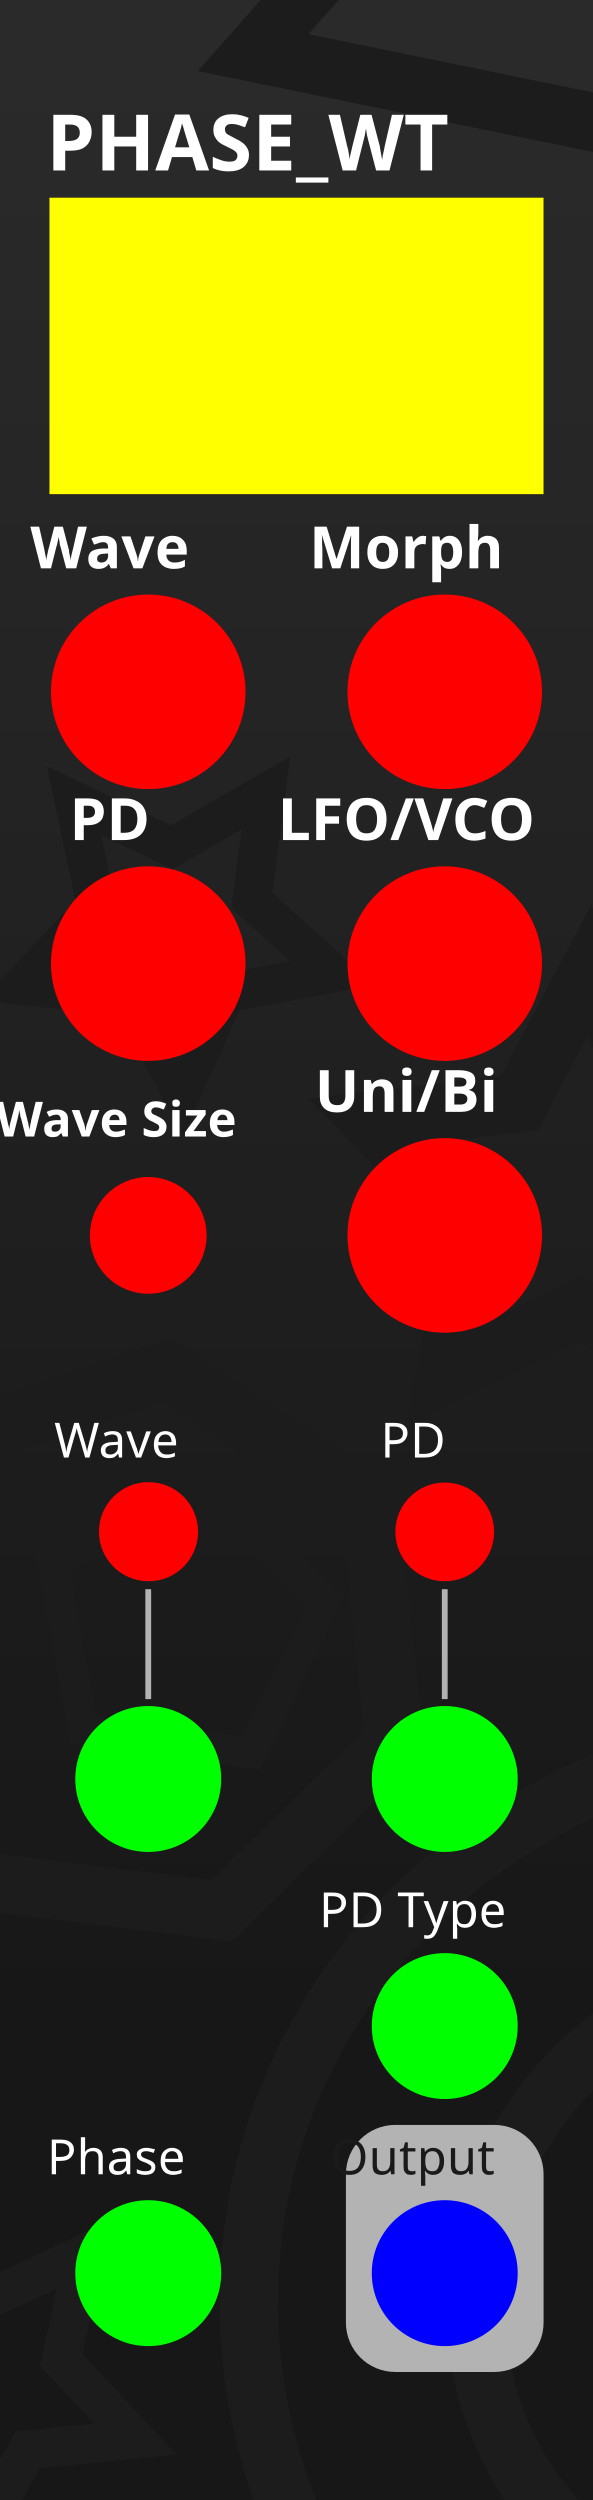
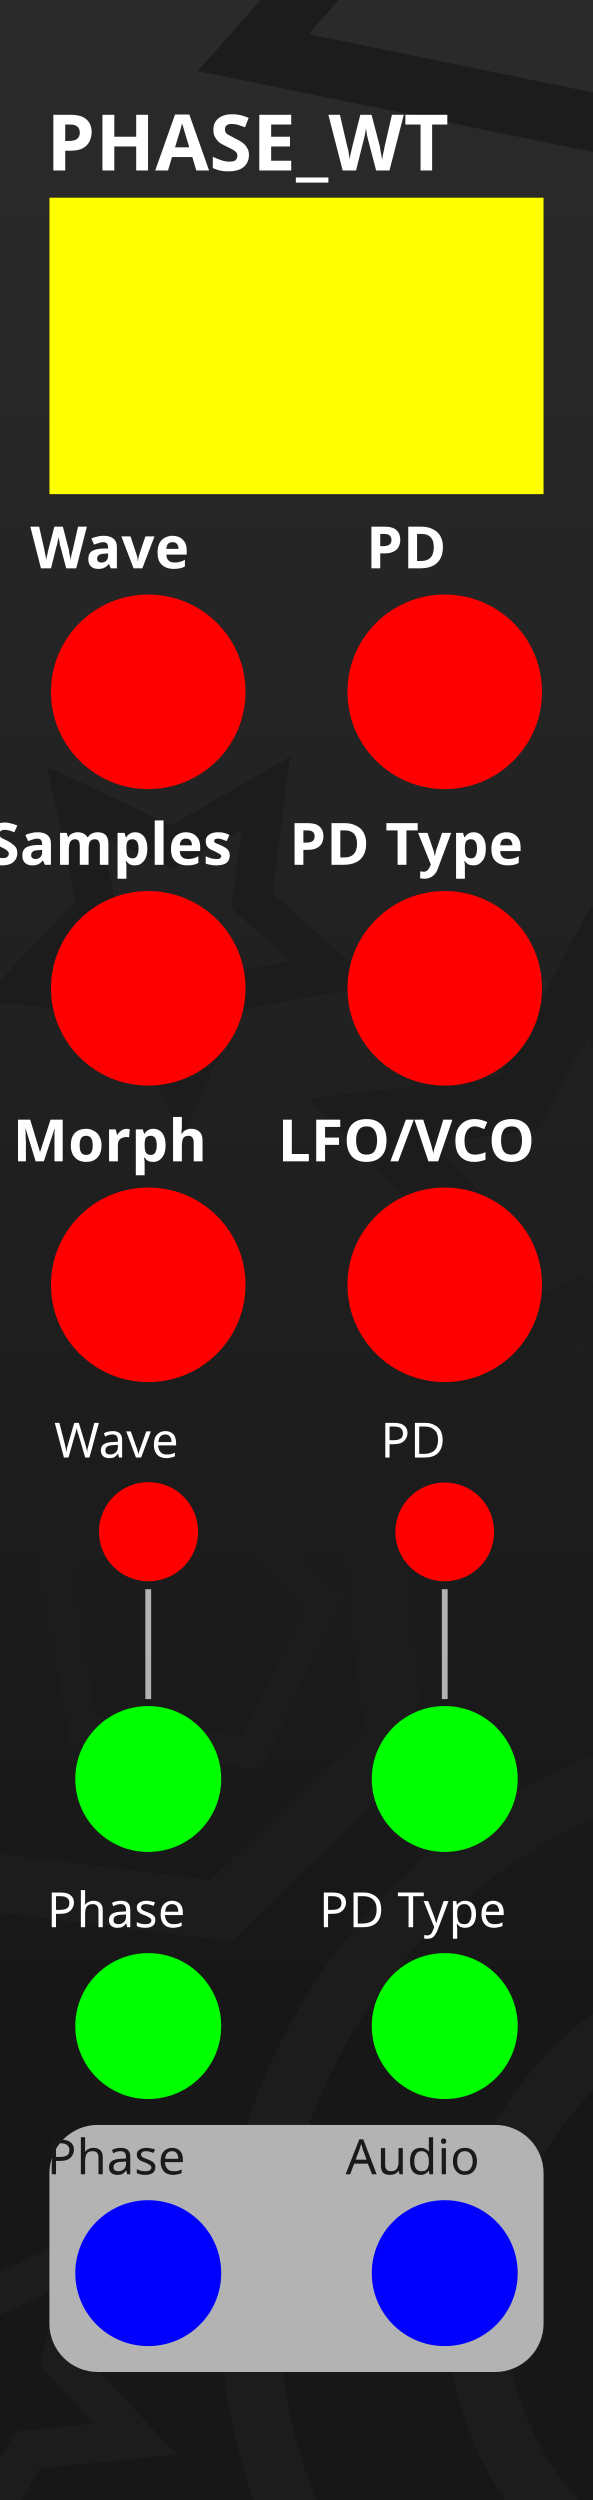
<svg xmlns="http://www.w3.org/2000/svg" width="30.48mm" height="128.5mm" viewBox="0 0 30.48 128.5" version="1.1" id="svg1" xml:space="preserve">
  <defs id="defs1">
    <linearGradient id="paint0_linear" x1="93.372" y1="75.723" x2="22.332" y2="79.353" gradientUnits="userSpaceOnUse" gradientTransform="matrix(1.764649,0,0,1.764649,-22.52523,-74.04262)">
      <stop offset="0.048" stop-color="#595959" id="stop4" />
      <stop offset="1" stop-color="#D5D5D5" id="stop5" />
    </linearGradient>
    <linearGradient id="paint1_linear" x1="55" y1="24.895" x2="55" y2="84.895" gradientUnits="userSpaceOnUse" gradientTransform="matrix(1.764649,0,0,1.764649,-22.52523,-74.04262)">
      <stop stop-color="#262626" id="stop6" />
      <stop offset="1" stop-color="#030303" id="stop7" />
    </linearGradient>
    <linearGradient id="uuid-8ee4b625-7b10-49b1-9a6a-14787627d647" x1="22.5" y1="0" x2="22.5" y2="380" gradientUnits="userSpaceOnUse" gradientTransform="matrix(0.2645833,0,0,0.2645833,-32.14688,3.175)">
      <stop offset="0" stop-color="#2a2a2b" id="stop1" />
      <stop offset="1" stop-color="#171717" id="stop2" />
    </linearGradient>
  </defs>
  <g id="layer1" style="display:inline">
    <rect width="30.48" height="128.5" fill="url(#uuid-8ee4b625-7b10-49b1-9a6a-14787627d647)" id="rect2-6" x="0" y="0" style="display:inline;fill:url(#uuid-8ee4b625-7b10-49b1-9a6a-14787627d647);stroke-width:0.479" />
    <g id="g60" style="display:inline;opacity:1;mix-blend-mode:normal;stroke:#1c1c1c;stroke-opacity:1" transform="translate(-1.698186,0.273578)">
      <path style="fill:none;fill-rule:evenodd;stroke:#1c1c1c;stroke-width:3;stroke-dasharray:none;stroke-opacity:1" id="path52" d="m -67.913,41.347 c 1.557,0.825 -0.344,2.506 -1.372,2.588 -2.784,0.222 -4.229,-2.989 -3.804,-5.332 0.76,-4.192 5.487,-6.108 9.292,-5.02 5.584,1.596 8.028,8.015 6.236,13.252 -2.388,6.981 -10.552,9.965 -17.212,7.452 -8.381,-3.162 -11.912,-13.093 -8.668,-21.172 3.928,-9.784 15.638,-13.863 25.132,-9.884 11.189,4.688 15.817,18.183 11.101,29.092 -5.445,12.595 -20.73,17.773 -33.052,12.317 -14.002,-6.2 -19.731,-23.277 -13.533,-37.012 6.953,-15.409 25.825,-21.689 40.972,-14.749 16.817,7.705 23.649,28.373 15.965,44.932" transform="translate(110.7613,78.78953)" />
      <path style="display:inline;fill:none;stroke:#1c1c1c;stroke-width:3;stroke-linejoin:miter;stroke-dasharray:none;stroke-opacity:1;paint-order:markers fill stroke" id="path2" d="m -48.83,39.102 -8.875,8.7 -12.335,-1.514 -6.507,-10.588 4.221,-11.689 11.771,-3.988 10.457,6.716 z" transform="translate(70.78463,50.13609)" />
      <path style="fill:none;fill-opacity:1;stroke:#1c1c1c;stroke-width:3;stroke-linecap:square;stroke-dasharray:none;stroke-opacity:1;paint-order:fill markers stroke" id="path54" d="m 21.188,64.639 -7.628,-1.054 -5.193,5.686 -1.355,-7.581 -7.013,-3.182 6.791,-3.631 0.859,-7.653 5.552,5.337 7.544,-1.548 -3.36,6.929 z" transform="rotate(-50.49851,24.89529,38.40096)" />
      <path style="display:inline;fill:none;fill-opacity:1;stroke:#1c1c1c;stroke-width:2.762;stroke-linecap:square;stroke-dasharray:none;stroke-opacity:1;paint-order:fill markers stroke" id="path55" d="m 21.188,64.639 -7.628,-1.054 -5.193,5.686 -1.355,-7.581 -7.013,-3.182 6.791,-3.631 0.859,-7.653 5.552,5.337 7.544,-1.548 -3.36,6.929 z" transform="matrix(0.6869643,-0.2288179,0.2288179,0.6869643,-10.55685,10.18888)" />
      <path style="display:inline;fill:none;fill-opacity:1;stroke:#1c1c1c;stroke-width:2.762;stroke-linecap:square;stroke-dasharray:none;stroke-opacity:1;paint-order:fill markers stroke" id="path61" d="m 21.188,64.639 -7.628,-1.054 -5.193,5.686 -1.355,-7.581 -7.013,-3.182 6.791,-3.631 0.859,-7.653 5.552,5.337 7.544,-1.548 -3.36,6.929 z" transform="matrix(0.05562579,-0.7219303,0.7219303,0.05562579,-41.81065,127.281)" />
      <path style="fill:none;stroke:#1c1c1c;stroke-width:3;stroke-linejoin:miter;stroke-dasharray:none;stroke-opacity:1;paint-order:markers fill stroke" id="path3" d="m -67.887,74.868 -12.277,-6.141 -12.277,-6.141 11.457,-7.561 11.457,-7.561 0.82,13.703 z" transform="rotate(-15,-267.3327,-374.4158)" />
      <path style="display:inline;fill:none;stroke:#1c1c1c;stroke-width:3;stroke-linejoin:miter;stroke-dasharray:none;stroke-opacity:1;paint-order:markers fill stroke" id="path4" d="m -48.83,39.102 -13.934,9.45 -13.293,-10.332 5.718,-15.835 16.827,0.545 z" transform="matrix(0.4481865,-0.2587606,0.2587606,0.4481865,30.17727,51.84939)" />
    </g>
    <g id="g18">
      <path style="fill:#171717;fill-opacity:1;stroke:#b2b2b2;stroke-width:0.298;stroke-linecap:square;stroke-dasharray:none;stroke-dashoffset:0;stroke-opacity:1;paint-order:fill markers stroke" d="m 7.62,81.834 v 5.351" id="path11" />
      <path style="fill:#171717;fill-opacity:1;stroke:#b2b2b2;stroke-width:0.298;stroke-linecap:square;stroke-dasharray:none;stroke-dashoffset:0;stroke-opacity:1;paint-order:fill markers stroke" d="M 22.86,81.834 V 87.185" id="path12" />
    </g>
+     <rect style="display:inline;fill:#b3b3b3;stroke:none;stroke-width:2;paint-order:markers fill stroke" id="rect5" width="25.4" height="12.7" x="2.54" y="109.22" ry="2.488" />
    <rect style="display:inline;fill:#000000;fill-opacity:1;stroke-width:0.25;stroke-linecap:square;paint-order:fill markers stroke" id="rect1" width="25.4" height="15.24" x="2.54" y="10.16" rx="0" ry="0" />
-     <path id="rect2" style="display:inline;fill:#b3b3b3;stroke-width:0.574;stroke-linecap:square;paint-order:fill markers stroke" d="m 20.32,109.22 h 5.08 c 1.407,0 2.54,1.133 2.54,2.54 v 7.62 c 0,1.407 -1.133,2.54 -2.54,2.54 h -5.08 c -1.407,0 -2.54,-1.133 -2.54,-2.54 v -7.62 c 0,-1.407 1.133,-2.54 2.54,-2.54 z" />
    <rect style="display:none;fill:#313131;fill-opacity:1;stroke:none;stroke-width:6.103;stroke-linecap:square;paint-order:fill markers stroke" id="rect46" width="60.96" height="5.08" x="0" y="123.42" />
    <rect style="display:none;fill:#313131;fill-opacity:1;stroke:none;stroke-width:6.103;stroke-linecap:square;paint-order:fill markers stroke" id="rect47-7" width="60.96" height="5.08" x="0" y="0" />
  </g>
  <g id="layer2" style="display:inline">
    <ellipse style="display:inline;fill:#0000ff;fill-opacity:1;stroke:none;stroke-width:0.781;stroke-linecap:square;paint-order:stroke fill markers" id="ellipse52" cx="22.86" cy="116.84" rx="3.75" ry="3.75" />
-     <ellipse style="display:inline;fill:#00ff00;fill-opacity:1;stroke:none;stroke-width:0.781;stroke-linecap:square;paint-order:stroke fill markers" id="ellipse11-6" cx="7.62" cy="116.84" rx="3.75" ry="3.75" />
+     <ellipse style="display:inline;fill:#0000ff;fill-opacity:1;stroke:none;stroke-width:0.781;stroke-linecap:square;paint-order:stroke fill markers" id="ellipse2" cx="7.62" cy="116.84" rx="3.75" ry="3.75" />
+     <ellipse style="display:inline;fill:#00ff00;fill-opacity:1;stroke:none;stroke-width:0.781;stroke-linecap:square;paint-order:stroke fill markers" id="ellipse11-6" cx="7.62" cy="104.14" rx="3.75" ry="3.75" />
    <ellipse style="display:inline;fill:#00ff00;fill-opacity:1;stroke:none;stroke-width:0.781;stroke-linecap:square;paint-order:stroke fill markers" id="ellipse1" cx="22.86" cy="104.14" rx="3.75" ry="3.75" />
    <ellipse style="display:inline;fill:#00ff00;fill-opacity:1;stroke:none;stroke-width:0.781;stroke-linecap:square;paint-order:stroke fill markers" id="ellipse12" cx="22.86" cy="91.44" rx="3.75" ry="3.75" />
    <ellipse style="display:inline;fill:#00ff00;fill-opacity:1;stroke:none;stroke-width:0.781;stroke-linecap:square;paint-order:stroke fill markers" id="ellipse2-2" cx="7.62" cy="91.44" rx="3.75" ry="3.75" />
    <ellipse style="display:inline;fill:#ff0000;fill-opacity:1;fill-rule:nonzero;stroke:none;stroke-width:0.499;stroke-linecap:square;stroke-dasharray:none;paint-order:stroke fill markers" id="ellipse26" cx="22.86" cy="78.74" rx="2.538" ry="2.538" />
+     <circle style="display:inline;fill:#ff0000;fill-opacity:1;fill-rule:nonzero;stroke:none;stroke-width:0.983;stroke-linecap:square;stroke-dasharray:none;paint-order:stroke fill markers" id="circle7" cx="22.86" cy="66.04" r="5" />
+     <circle style="display:inline;fill:#ff0000;fill-opacity:1;fill-rule:nonzero;stroke:none;stroke-width:0.983;stroke-linecap:square;stroke-dasharray:none;paint-order:stroke fill markers" id="circle2" cx="22.86" cy="50.8" r="5" />
+     <circle style="display:inline;fill:#ff0000;fill-opacity:1;fill-rule:nonzero;stroke:none;stroke-width:0.983;stroke-linecap:square;stroke-dasharray:none;paint-order:stroke fill markers" id="circle1" cx="22.86" cy="35.56" r="5" />
    <ellipse style="display:inline;fill:#ff0000;fill-opacity:1;fill-rule:nonzero;stroke:none;stroke-width:0.501;stroke-linecap:square;stroke-dasharray:none;paint-order:stroke fill markers" id="ellipse11" cx="7.634" cy="78.73" rx="2.548" ry="2.548" />
-     <circle style="display:inline;fill:#ff0000;fill-opacity:1;fill-rule:nonzero;stroke:none;stroke-width:0.983;stroke-linecap:square;stroke-dasharray:none;paint-order:stroke fill markers" id="circle3" cx="22.86" cy="63.5" r="5" />
-     <circle style="display:inline;fill:#ff0000;fill-opacity:1;fill-rule:nonzero;stroke:none;stroke-width:0.59;stroke-linecap:square;stroke-dasharray:none;paint-order:stroke fill markers" id="circle4" cx="7.62" cy="63.5" r="3" />
-     <circle style="display:inline;fill:#ff0000;fill-opacity:1;fill-rule:nonzero;stroke:none;stroke-width:0.983;stroke-linecap:square;stroke-dasharray:none;paint-order:stroke fill markers" id="circle2" cx="22.86" cy="49.53" r="5" />
-     <circle style="display:inline;fill:#ff0000;fill-opacity:1;fill-rule:nonzero;stroke:none;stroke-width:0.983;stroke-linecap:square;stroke-dasharray:none;paint-order:stroke fill markers" id="circle1" cx="7.62" cy="49.53" r="5" />
-     <circle style="display:inline;fill:#ff0000;fill-opacity:1;fill-rule:nonzero;stroke:none;stroke-width:0.983;stroke-linecap:square;stroke-dasharray:none;paint-order:stroke fill markers" id="circle5" cx="22.86" cy="35.56" r="5" />
+     <circle style="display:inline;fill:#ff0000;fill-opacity:1;fill-rule:nonzero;stroke:none;stroke-width:0.983;stroke-linecap:square;stroke-dasharray:none;paint-order:stroke fill markers" id="circle6" cx="7.62" cy="66.04" r="5" />
+     <circle style="display:inline;fill:#ff0000;fill-opacity:1;fill-rule:nonzero;stroke:none;stroke-width:0.983;stroke-linecap:square;stroke-dasharray:none;paint-order:stroke fill markers" id="circle5" cx="7.62" cy="50.8" r="5" />
    <circle style="display:inline;fill:#ff0000;fill-opacity:1;fill-rule:nonzero;stroke:none;stroke-width:0.983;stroke-linecap:square;stroke-dasharray:none;paint-order:stroke fill markers" id="circle44-9" cx="7.62" cy="35.56" r="5" />
    <rect style="display:inline;fill:#ffff00;stroke-width:0.25;stroke-linecap:square;paint-order:fill markers stroke" id="rect47" width="25.4" height="15.24" x="2.54" y="10.16" rx="0" ry="0" />
  </g>
  <g id="layer3">
    <text xml:space="preserve" style="font-size:2.5px;line-height:0;font-family:'Noto Sans';-inkscape-font-specification:'Noto Sans';text-align:start;letter-spacing:0.013px;writing-mode:lr-tb;direction:ltr;text-anchor:start;display:inline;fill:#1a1a1a;fill-opacity:1;stroke:none;stroke-width:1.058;stroke-linecap:square;paint-order:stroke fill markers" x="22.853" y="111.76" id="text15">
-       <tspan style="font-style:normal;font-variant:normal;font-weight:500;font-stretch:normal;font-size:2.5px;line-height:0;font-family:'Source Code Pro';-inkscape-font-specification:'Source Code Pro Medium';text-align:center;letter-spacing:0.013px;writing-mode:lr-tb;direction:ltr;baseline-shift:baseline;text-anchor:middle;fill:#1a1a1a;fill-opacity:1;stroke-width:1.058" x="22.86" y="111.76" id="tspan10">Output</tspan>
+       <tspan style="font-style:normal;font-variant:normal;font-weight:500;font-stretch:normal;font-size:2.5px;line-height:0;font-family:'Source Code Pro';-inkscape-font-specification:'Source Code Pro Medium';text-align:center;letter-spacing:0.013px;writing-mode:lr-tb;direction:ltr;baseline-shift:baseline;text-anchor:middle;fill:#1a1a1a;fill-opacity:1;stroke-width:1.058" x="22.86" y="111.76" id="tspan10">Audio</tspan>
    </text>
-     <text xml:space="preserve" style="font-size:2.5px;line-height:0;font-family:'Noto Sans';-inkscape-font-specification:'Noto Sans';text-align:start;letter-spacing:0.013px;writing-mode:lr-tb;direction:ltr;text-anchor:start;display:inline;fill:#000000;fill-opacity:1;stroke:none;stroke-width:1.058;stroke-linecap:square;paint-order:stroke fill markers" x="7.613" y="111.76" id="text17">
-       <tspan style="font-style:normal;font-variant:normal;font-weight:500;font-stretch:normal;font-size:2.5px;line-height:0;font-family:'Source Code Pro';-inkscape-font-specification:'Source Code Pro Medium';text-align:center;letter-spacing:0.013px;writing-mode:lr-tb;direction:ltr;baseline-shift:baseline;text-anchor:middle;fill:#ffffff;fill-opacity:1;stroke-width:1.058" x="7.62" y="111.76" id="tspan17">Phase</tspan>
+     <text xml:space="preserve" style="font-size:2.5px;line-height:0;font-family:'Noto Sans';-inkscape-font-specification:'Noto Sans';text-align:start;letter-spacing:0.013px;writing-mode:lr-tb;direction:ltr;text-anchor:start;display:inline;fill:#000000;fill-opacity:1;stroke:none;stroke-width:1.058;stroke-linecap:square;paint-order:stroke fill markers" x="7.613" y="99.06" id="text17">
+       <tspan style="font-style:normal;font-variant:normal;font-weight:500;font-stretch:normal;font-size:2.5px;line-height:0;font-family:'Source Code Pro';-inkscape-font-specification:'Source Code Pro Medium';text-align:center;letter-spacing:0.013px;writing-mode:lr-tb;direction:ltr;baseline-shift:baseline;text-anchor:middle;fill:#ffffff;fill-opacity:1;stroke-width:1.058" x="7.62" y="99.06" id="tspan17">Phase</tspan>
    </text>
    <text xml:space="preserve" style="font-size:2.5px;line-height:0;font-family:'Noto Sans';-inkscape-font-specification:'Noto Sans';text-align:start;letter-spacing:0.013px;writing-mode:lr-tb;direction:ltr;text-anchor:start;display:inline;fill:#000000;fill-opacity:1;stroke:none;stroke-width:1.058;stroke-linecap:square;paint-order:stroke fill markers" x="22.853" y="99.06" id="text3">
      <tspan style="font-style:normal;font-variant:normal;font-weight:500;font-stretch:normal;font-size:2.5px;line-height:0;font-family:'Source Code Pro';-inkscape-font-specification:'Source Code Pro Medium';text-align:center;letter-spacing:0.013px;writing-mode:lr-tb;direction:ltr;baseline-shift:baseline;text-anchor:middle;fill:#ffffff;fill-opacity:1;stroke-width:1.058" x="22.86" y="99.06" id="tspan2">PD Type</tspan>
    </text>
    <text xml:space="preserve" style="font-size:2.5px;line-height:0;font-family:'Noto Sans';-inkscape-font-specification:'Noto Sans';text-align:start;letter-spacing:0.013px;writing-mode:lr-tb;direction:ltr;text-anchor:start;display:inline;fill:#000000;fill-opacity:1;stroke:none;stroke-width:1.058;stroke-linecap:square;paint-order:stroke fill markers" x="22.874" y="74.92" id="text2">
      <tspan style="font-style:normal;font-variant:normal;font-weight:normal;font-stretch:normal;font-size:2.5px;line-height:0;font-family:'Source Code Pro';-inkscape-font-specification:'Source Code Pro';text-align:center;letter-spacing:0.013px;writing-mode:lr-tb;direction:ltr;baseline-shift:baseline;text-anchor:middle;fill:#ffffff;fill-opacity:1;stroke-width:1.058" x="22.881" y="74.92" id="tspan3">PD</tspan>
    </text>
    <text xml:space="preserve" style="font-size:2.5px;line-height:0;font-family:'Noto Sans';-inkscape-font-specification:'Noto Sans';text-align:start;letter-spacing:0.013px;writing-mode:lr-tb;direction:ltr;text-anchor:start;display:inline;fill:#000000;fill-opacity:1;stroke:none;stroke-width:1.058;stroke-linecap:square;paint-order:stroke fill markers" x="7.628" y="74.92" id="text1">
      <tspan id="tspan1" style="font-style:normal;font-variant:normal;font-weight:normal;font-stretch:normal;font-size:2.5px;line-height:0;font-family:'Source Code Pro';-inkscape-font-specification:'Source Code Pro';text-align:center;letter-spacing:0.013px;writing-mode:lr-tb;direction:ltr;baseline-shift:baseline;text-anchor:middle;fill:#ffffff;fill-opacity:1;stroke-width:1.058" x="7.634" y="74.92">Wave</tspan>
    </text>
-     <text xml:space="preserve" style="font-size:3px;line-height:0;font-family:'Noto Sans';-inkscape-font-specification:'Noto Sans';text-align:start;letter-spacing:0.013px;writing-mode:lr-tb;direction:ltr;text-anchor:start;display:inline;fill:#000000;fill-opacity:1;stroke:none;stroke-width:1.058;stroke-linecap:square;paint-order:stroke fill markers" x="22.853" y="57.15" id="text4">
-       <tspan id="tspan4" style="font-style:normal;font-variant:normal;font-weight:bold;font-stretch:normal;font-size:3px;line-height:0;font-family:'Source Code Pro';-inkscape-font-specification:'Source Code Pro Bold';text-align:center;letter-spacing:0.013px;writing-mode:lr-tb;direction:ltr;baseline-shift:baseline;text-anchor:middle;fill:#ffffff;fill-opacity:1;stroke-width:1.058" x="22.86" y="57.15">Uni/Bi</tspan>
+     <text xml:space="preserve" style="font-size:3px;line-height:0;font-family:'Noto Sans';-inkscape-font-specification:'Noto Sans';text-align:start;letter-spacing:0.013px;writing-mode:lr-tb;direction:ltr;text-anchor:start;display:inline;fill:#000000;fill-opacity:1;stroke:none;stroke-width:1.058;stroke-linecap:square;paint-order:stroke fill markers" x="22.853" y="44.45" id="text4">
+       <tspan id="tspan4" style="font-style:normal;font-variant:normal;font-weight:bold;font-stretch:normal;font-size:3px;line-height:0;font-family:'Source Code Pro';-inkscape-font-specification:'Source Code Pro Bold';text-align:center;letter-spacing:0.013px;writing-mode:lr-tb;direction:ltr;baseline-shift:baseline;text-anchor:middle;fill:#ffffff;fill-opacity:1;stroke-width:1.058" x="22.86" y="44.45">PD Type</tspan>
    </text>
-     <text xml:space="preserve" style="font-size:2.5px;line-height:0;font-family:'Noto Sans';-inkscape-font-specification:'Noto Sans';text-align:start;letter-spacing:0.013px;writing-mode:lr-tb;direction:ltr;text-anchor:start;display:inline;fill:#000000;fill-opacity:1;stroke:none;stroke-width:1.058;stroke-linecap:square;paint-order:stroke fill markers" x="7.613" y="58.42" id="text7">
-       <tspan id="tspan7" style="font-style:normal;font-variant:normal;font-weight:bold;font-stretch:normal;font-size:2.5px;line-height:0;font-family:'Source Code Pro';-inkscape-font-specification:'Source Code Pro Bold';text-align:center;letter-spacing:0.013px;writing-mode:lr-tb;direction:ltr;baseline-shift:baseline;text-anchor:middle;fill:#ffffff;fill-opacity:1;stroke-width:1.058" x="7.62" y="58.42">Wave Size</tspan>
+     <text xml:space="preserve" style="font-size:3px;line-height:0;font-family:'Noto Sans';-inkscape-font-specification:'Noto Sans';text-align:start;letter-spacing:0.013px;writing-mode:lr-tb;direction:ltr;text-anchor:start;display:inline;fill:#000000;fill-opacity:1;stroke:none;stroke-width:1.058;stroke-linecap:square;paint-order:stroke fill markers" x="22.853" y="29.21" id="text9">
+       <tspan id="tspan9" style="font-style:normal;font-variant:normal;font-weight:bold;font-stretch:normal;font-size:3px;line-height:0;font-family:'Source Code Pro';-inkscape-font-specification:'Source Code Pro Bold';text-align:center;letter-spacing:0.013px;writing-mode:lr-tb;direction:ltr;baseline-shift:baseline;text-anchor:middle;fill:#ffffff;fill-opacity:1;stroke-width:1.058" x="22.86" y="29.21">PD</tspan>
    </text>
-     <text xml:space="preserve" style="font-size:3px;line-height:0;font-family:'Noto Sans';-inkscape-font-specification:'Noto Sans';text-align:start;letter-spacing:0.013px;writing-mode:lr-tb;direction:ltr;text-anchor:start;display:inline;fill:#000000;fill-opacity:1;stroke:none;stroke-width:1.058;stroke-linecap:square;paint-order:stroke fill markers" x="22.853" y="43.18" id="text5">
-       <tspan id="tspan5" style="font-style:normal;font-variant:normal;font-weight:bold;font-stretch:normal;font-size:3px;line-height:0;font-family:'Source Code Pro';-inkscape-font-specification:'Source Code Pro Bold';text-align:center;letter-spacing:0.013px;writing-mode:lr-tb;direction:ltr;baseline-shift:baseline;text-anchor:middle;fill:#ffffff;fill-opacity:1;stroke-width:1.058" x="22.86" y="43.18">LFO/VCO</tspan>
+     <text xml:space="preserve" style="font-size:3px;line-height:0;font-family:'Noto Sans';-inkscape-font-specification:'Noto Sans';text-align:start;letter-spacing:0.013px;writing-mode:lr-tb;direction:ltr;text-anchor:start;display:inline;fill:#000000;fill-opacity:1;stroke:none;stroke-width:1.058;stroke-linecap:square;paint-order:stroke fill markers" x="7.613" y="59.69" id="text7">
+       <tspan id="tspan7" style="font-style:normal;font-variant:normal;font-weight:bold;font-stretch:normal;font-size:3px;line-height:0;font-family:'Source Code Pro';-inkscape-font-specification:'Source Code Pro Bold';text-align:center;letter-spacing:0.013px;writing-mode:lr-tb;direction:ltr;baseline-shift:baseline;text-anchor:middle;fill:#ffffff;fill-opacity:1;stroke-width:1.058" x="7.62" y="59.69">Morph</tspan>
    </text>
-     <text xml:space="preserve" style="font-size:3px;line-height:0;font-family:'Noto Sans';-inkscape-font-specification:'Noto Sans';text-align:start;letter-spacing:0.013px;writing-mode:lr-tb;direction:ltr;text-anchor:start;display:inline;fill:#000000;fill-opacity:1;stroke:none;stroke-width:1.058;stroke-linecap:square;paint-order:stroke fill markers" x="7.613" y="43.18" id="text9">
-       <tspan id="tspan9" style="font-style:normal;font-variant:normal;font-weight:bold;font-stretch:normal;font-size:3px;line-height:0;font-family:'Source Code Pro';-inkscape-font-specification:'Source Code Pro Bold';text-align:center;letter-spacing:0.013px;writing-mode:lr-tb;direction:ltr;baseline-shift:baseline;text-anchor:middle;fill:#ffffff;fill-opacity:1;stroke-width:1.058" x="7.62" y="43.18">PD</tspan>
-     </text>
-     <text xml:space="preserve" style="font-size:3px;line-height:0;font-family:'Noto Sans';-inkscape-font-specification:'Noto Sans';text-align:start;letter-spacing:0.013px;writing-mode:lr-tb;direction:ltr;text-anchor:start;display:inline;fill:#000000;fill-opacity:1;stroke:none;stroke-width:1.058;stroke-linecap:square;paint-order:stroke fill markers" x="22.853" y="29.21" id="text6">
-       <tspan id="tspan6" style="font-style:normal;font-variant:normal;font-weight:bold;font-stretch:normal;font-size:3px;line-height:0;font-family:'Source Code Pro';-inkscape-font-specification:'Source Code Pro Bold';text-align:center;letter-spacing:0.013px;writing-mode:lr-tb;direction:ltr;baseline-shift:baseline;text-anchor:middle;fill:#ffffff;fill-opacity:1;stroke-width:1.058" x="22.86" y="29.21">Morph</tspan>
+     <text xml:space="preserve" style="font-size:3px;line-height:0;font-family:'Noto Sans';-inkscape-font-specification:'Noto Sans';text-align:start;letter-spacing:0.013px;writing-mode:lr-tb;direction:ltr;text-anchor:start;display:inline;fill:#000000;fill-opacity:1;stroke:none;stroke-width:1.058;stroke-linecap:square;paint-order:stroke fill markers" x="7.613" y="44.45" id="text6">
+       <tspan id="tspan6" style="font-style:normal;font-variant:normal;font-weight:bold;font-stretch:normal;font-size:3px;line-height:0;font-family:'Source Code Pro';-inkscape-font-specification:'Source Code Pro Bold';text-align:center;letter-spacing:0.013px;writing-mode:lr-tb;direction:ltr;baseline-shift:baseline;text-anchor:middle;fill:#ffffff;fill-opacity:1;stroke-width:1.058" x="7.62" y="44.45">Samples</tspan>
    </text>
    <text xml:space="preserve" style="font-size:3px;line-height:0;font-family:'Noto Sans';-inkscape-font-specification:'Noto Sans';text-align:start;letter-spacing:0.013px;writing-mode:lr-tb;direction:ltr;text-anchor:start;display:inline;fill:#000000;fill-opacity:1;stroke:none;stroke-width:1.058;stroke-linecap:square;paint-order:stroke fill markers" x="7.613" y="29.21" id="text8">
      <tspan id="tspan8" style="font-style:normal;font-variant:normal;font-weight:bold;font-stretch:normal;font-size:3px;line-height:0;font-family:'Source Code Pro';-inkscape-font-specification:'Source Code Pro Bold';text-align:center;letter-spacing:0.013px;writing-mode:lr-tb;direction:ltr;baseline-shift:baseline;text-anchor:middle;fill:#ffffff;fill-opacity:1;stroke-width:1.058" x="7.62" y="29.21">Wave</tspan>
    </text>
    <text xml:space="preserve" style="font-size:4px;line-height:0;font-family:'Noto Sans';-inkscape-font-specification:'Noto Sans';text-align:start;letter-spacing:0.013px;writing-mode:lr-tb;direction:ltr;text-anchor:start;display:inline;mix-blend-mode:normal;fill:#ffffff;fill-opacity:1;stroke:none;stroke-width:1.058;stroke-linecap:square;paint-order:stroke fill markers" x="15.348" y="8.761" id="text13-3">
      <tspan id="tspan13-5" style="font-style:normal;font-variant:normal;font-weight:bold;font-stretch:normal;font-size:4px;line-height:0;font-family:'Source Code Pro';-inkscape-font-specification:'Source Code Pro Bold';text-align:center;letter-spacing:0.013px;writing-mode:lr-tb;direction:ltr;baseline-shift:baseline;text-anchor:middle;fill:#ffffff;fill-opacity:1;stroke-width:1.058" x="15.355" y="8.761">PHASE_WT</tspan>
    </text>
+     <text xml:space="preserve" style="font-size:3px;line-height:0;font-family:'Noto Sans';-inkscape-font-specification:'Noto Sans';text-align:start;letter-spacing:0.013px;writing-mode:lr-tb;direction:ltr;text-anchor:start;display:inline;fill:#000000;fill-opacity:1;stroke:none;stroke-width:1.058;stroke-linecap:square;paint-order:stroke fill markers" x="22.853" y="59.69" id="text11">
+       <tspan id="tspan11" style="font-style:normal;font-variant:normal;font-weight:bold;font-stretch:normal;font-size:3px;line-height:0;font-family:'Source Code Pro';-inkscape-font-specification:'Source Code Pro Bold';text-align:center;letter-spacing:0.013px;writing-mode:lr-tb;direction:ltr;baseline-shift:baseline;text-anchor:middle;fill:#ffffff;fill-opacity:1;stroke-width:1.058" x="22.86" y="59.69">LFO/VCO</tspan>
+     </text>
+     <text xml:space="preserve" style="font-size:2.5px;line-height:0;font-family:'Noto Sans';-inkscape-font-specification:'Noto Sans';text-align:start;letter-spacing:0.013px;writing-mode:lr-tb;direction:ltr;text-anchor:start;display:inline;fill:#1a1a1a;fill-opacity:1;stroke:none;stroke-width:1.058;stroke-linecap:square;paint-order:stroke fill markers" x="7.613" y="111.76" id="text5">
+       <tspan style="font-style:normal;font-variant:normal;font-weight:500;font-stretch:normal;font-size:2.5px;line-height:0;font-family:'Source Code Pro';-inkscape-font-specification:'Source Code Pro Medium';text-align:center;letter-spacing:0.013px;writing-mode:lr-tb;direction:ltr;baseline-shift:baseline;text-anchor:middle;fill:#1a1a1a;fill-opacity:1;stroke-width:1.058" x="7.62" y="111.76" id="tspan5">Phase</tspan>
+     </text>
  </g>
</svg>
